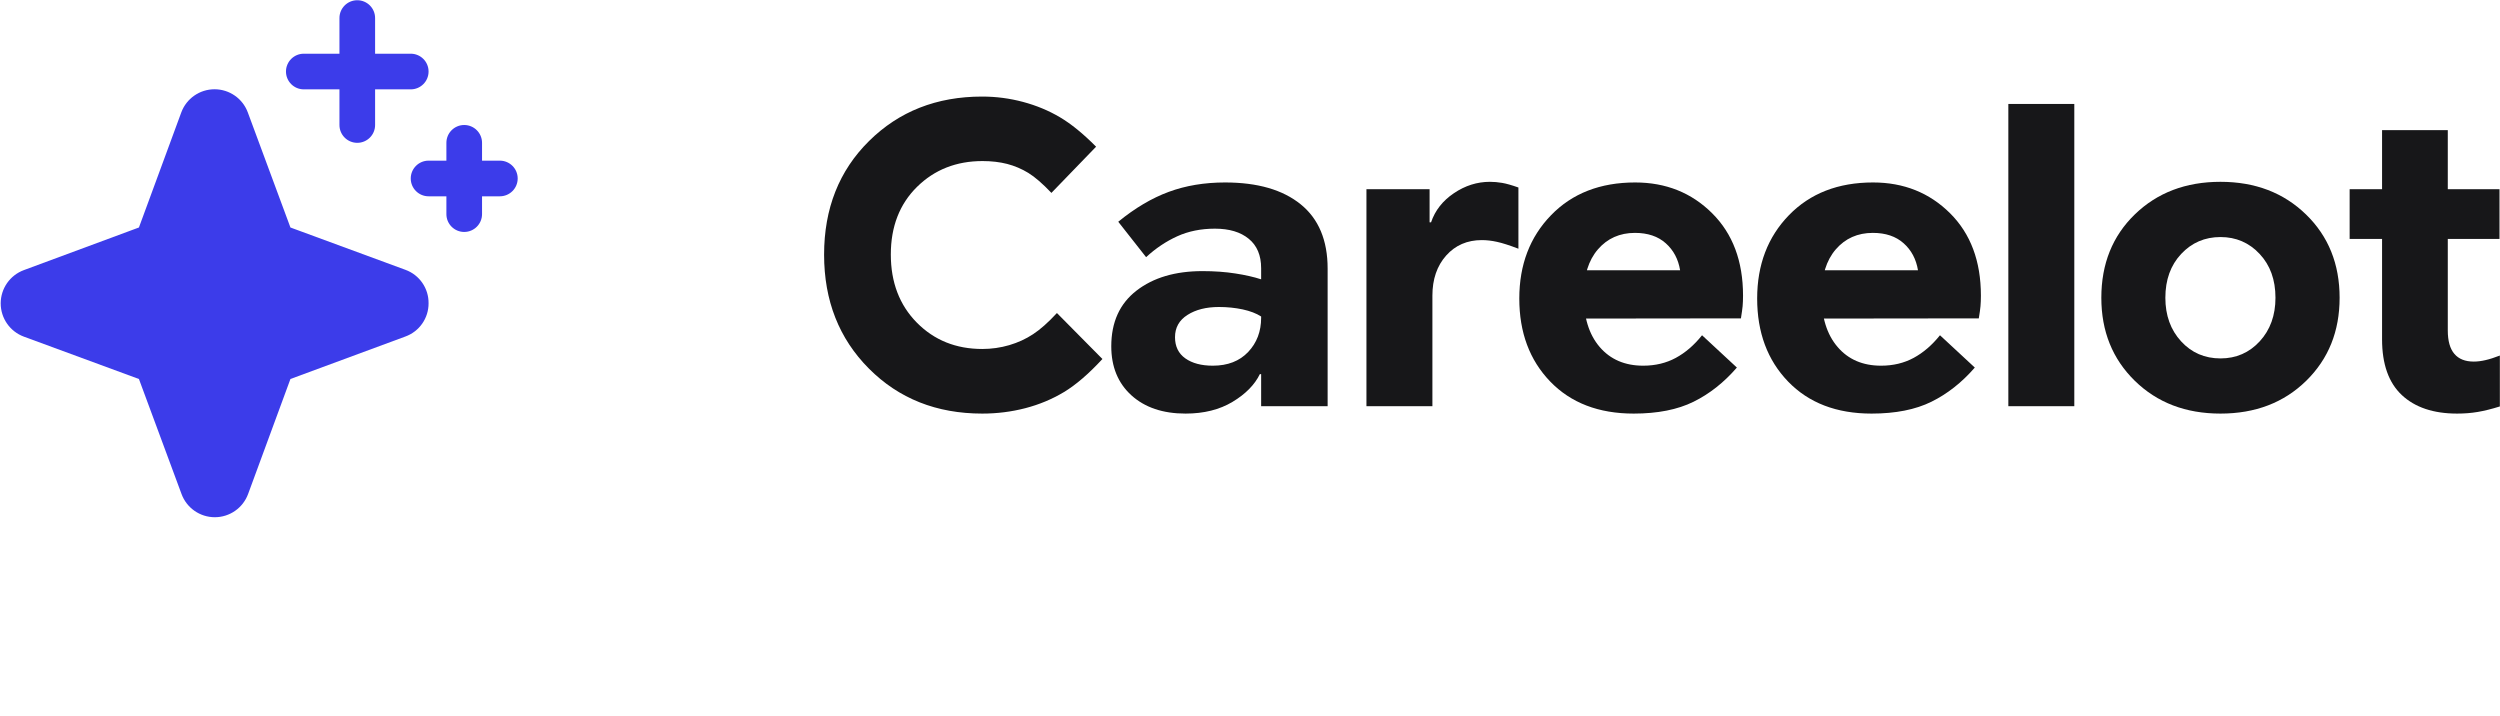
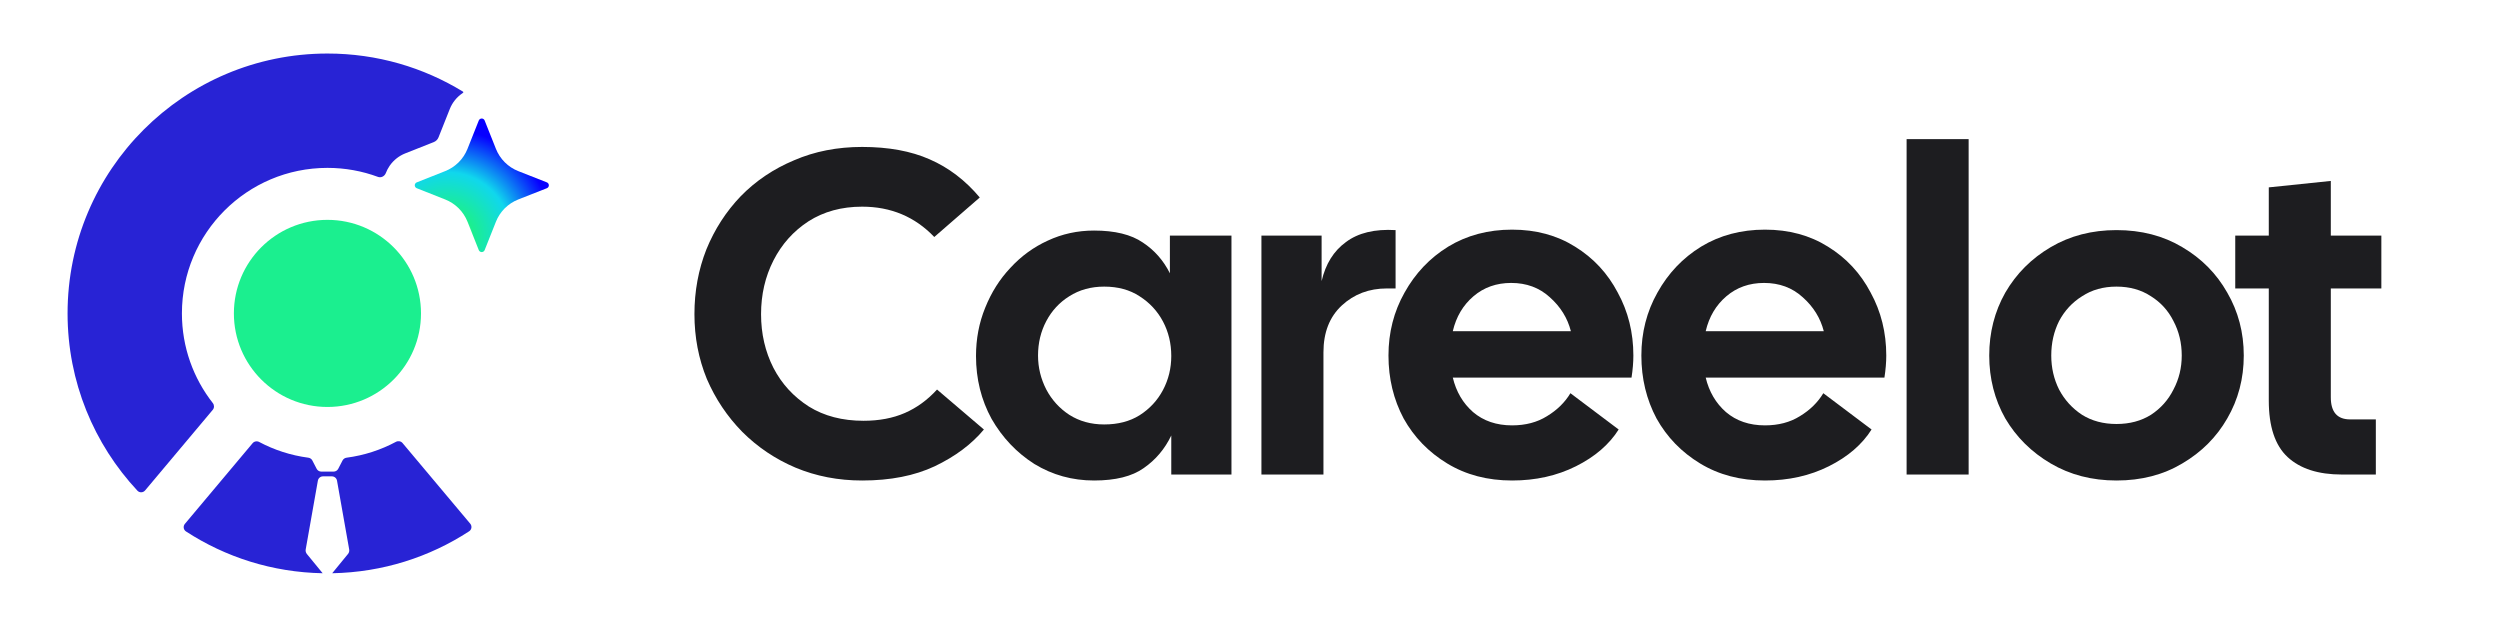
- <svg xmlns="http://www.w3.org/2000/svg" viewBox="0 0 426.32 122.1" width="106.58" height="30.52" fill="none" role="img" aria-label="Careelot">
-   <g transform="translate(-5.98 -3)">
-     <path fill="#3c3cea" transform="scale(0.38)" d="M208,144a15.78,15.78,0,0,1-10.42,14.94L146,178l-19,51.62a15.92,15.92,0,0,1-29.88,0L78,178l-51.62-19a15.92,15.92,0,0,1,0-29.88L78,110l19-51.62a15.92,15.92,0,0,1,29.88,0L146,110l51.62,19A15.78,15.78,0,0,1,208,144ZM152,48h16V64a8,8,0,0,0,16,0V48h16a8,8,0,0,0,0-16H184V16a8,8,0,0,0-16,0V32H152a8,8,0,0,0,0,16Zm88,32h-8V72a8,8,0,0,0-16,0v8h-8a8,8,0,0,0,0,16h8v8a8,8,0,0,0,16,0V96h8a8,8,0,0,0,0-16Z" />
-     <g fill="#171719" transform="translate(144 72.28)">
-       <path d="M29.47 1.26Q17.78 1.26 10.14 -6.42Q2.5 -14.09 2.5 -25.85Q2.5 -37.64 10.16 -45.22Q17.82 -52.81 29.45 -52.81Q33.01 -52.81 36.42 -51.9Q39.83 -50.99 42.71 -49.29Q45.59 -47.59 48.89 -44.26L41.27 -36.38Q39.02 -38.75 37.33 -39.79Q35.64 -40.82 33.73 -41.32Q31.82 -41.81 29.52 -41.81Q22.82 -41.81 18.35 -37.41Q13.88 -33 13.88 -25.87Q13.88 -18.76 18.31 -14.26Q22.75 -9.76 29.48 -9.76Q31.84 -9.76 34.07 -10.41Q36.31 -11.07 38.14 -12.28Q39.98 -13.48 42.21 -15.89L49.97 -8.05Q46.46 -4.25 43.41 -2.41Q40.36 -0.58 36.81 0.34Q33.26 1.26 29.47 1.26Z" />
-       <path d="M64.15 1.26Q58.36 1.26 54.92 -1.85Q51.48 -4.97 51.48 -10.22Q51.48 -16.38 55.78 -19.71Q60.08 -23.04 67.03 -23.04Q70.09 -23.04 72.63 -22.64Q75.17 -22.25 77.04 -21.64V-23.54Q77.04 -26.82 74.93 -28.55Q72.83 -30.28 69.16 -30.28Q65.59 -30.28 62.73 -28.98Q59.87 -27.68 57.42 -25.42L52.67 -31.46Q56.95 -34.96 61.29 -36.56Q65.63 -38.16 70.88 -38.16Q79.2 -38.16 83.79 -34.43Q88.38 -30.71 88.38 -23.47V0H77.04V-7.99L79.24 -5.47H76.82Q75.49 -2.74 72.16 -0.74Q68.83 1.26 64.15 1.26ZM68.8 -6.91Q72.61 -6.91 74.83 -9.25Q77.04 -11.59 77.04 -15.08V-15.3Q75.82 -16.09 73.89 -16.51Q71.96 -16.92 69.84 -16.92Q66.6 -16.92 64.48 -15.57Q62.35 -14.22 62.35 -11.77Q62.35 -9.4 64.12 -8.15Q65.88 -6.91 68.8 -6.91Z" />
-       <path d="M95 0V-37.01H105.77V-29.92L104.63 -31.36H106.02Q107.05 -34.4 109.92 -36.33Q112.79 -38.27 116.06 -38.27Q117.07 -38.27 118.13 -38.09Q119.2 -37.91 120.92 -37.3V-26.86Q118.62 -27.74 117.27 -28.03Q115.92 -28.33 114.68 -28.33Q110.95 -28.33 108.6 -25.7Q106.25 -23.06 106.25 -18.86V0Z" />
-       <path d="M140.58 1.26Q131.62 1.26 126.34 -4.21Q121.07 -9.68 121.07 -18.36Q121.07 -27 126.49 -32.58Q131.9 -38.16 140.83 -38.16Q148.68 -38.16 153.95 -32.92Q159.23 -27.68 159.23 -18.86Q159.23 -17.86 159.16 -17.06Q159.08 -16.27 158.87 -14.98L126.29 -14.94V-23.18H148.5Q148.03 -26.03 146.05 -27.79Q144.07 -29.56 140.8 -29.56Q136.91 -29.56 134.48 -26.75Q132.05 -23.94 132.05 -18.9Q132.05 -13.28 134.78 -10.1Q137.52 -6.91 142.2 -6.91Q145.3 -6.91 147.76 -8.24Q150.23 -9.58 152.24 -12.1L158.18 -6.59Q154.87 -2.77 150.79 -0.76Q146.7 1.26 140.58 1.26Z" />
-       <path d="M181.15 1.26Q172.19 1.26 166.91 -4.21Q161.64 -9.68 161.64 -18.36Q161.64 -27 167.06 -32.58Q172.48 -38.16 181.4 -38.16Q189.25 -38.16 194.53 -32.92Q199.8 -27.68 199.8 -18.86Q199.8 -17.86 199.73 -17.06Q199.66 -16.27 199.44 -14.98L166.86 -14.94V-23.18H189.07Q188.6 -26.03 186.62 -27.79Q184.64 -29.56 181.37 -29.56Q177.48 -29.56 175.05 -26.75Q172.62 -23.94 172.62 -18.9Q172.62 -13.28 175.36 -10.1Q178.09 -6.91 182.77 -6.91Q185.87 -6.91 188.33 -8.24Q190.8 -9.58 192.82 -12.1L198.76 -6.59Q195.44 -2.77 191.36 -0.76Q187.27 1.26 181.15 1.26Z" />
-       <path d="M204.48 0V-51.55H215.73V0Z" />
-       <path d="M240.66 1.26Q231.77 1.26 226.05 -4.33Q220.34 -9.92 220.34 -18.49Q220.34 -27.18 226.06 -32.72Q231.79 -38.27 240.66 -38.27Q249.52 -38.27 255.25 -32.7Q260.98 -27.13 260.98 -18.49Q260.98 -9.92 255.28 -4.33Q249.57 1.26 240.66 1.26ZM240.67 -8.15Q244.67 -8.15 247.36 -11.07Q250.04 -13.99 250.04 -18.5Q250.04 -23.09 247.34 -25.97Q244.64 -28.85 240.67 -28.85Q236.65 -28.85 233.95 -25.96Q231.26 -23.08 231.26 -18.5Q231.26 -13.99 233.94 -11.07Q236.61 -8.15 240.67 -8.15Z" />
-       <path d="M281.02 1.26Q274.97 1.26 271.59 -1.9Q268.22 -5.06 268.22 -11.41V-47.09H279.43V-12.92Q279.43 -10.24 280.55 -8.93Q281.66 -7.61 283.86 -7.61Q284.8 -7.61 285.86 -7.86Q286.92 -8.1 288.31 -8.64V0.04Q286.2 0.7 284.54 0.98Q282.89 1.26 281.02 1.26ZM262.69 -28.53V-37.01H288.25V-28.53Z" />
-     </g>
-   </g>
+ <svg xmlns="http://www.w3.org/2000/svg" width="4810" height="1206" viewBox="0 0 4810 1206" fill="none">
+   <path fill-rule="evenodd" clip-rule="evenodd" d="M620.802 1102.92L590.507 1065.96C588.459 1063.49 587.606 1060.24 588.17 1057.09L611.589 924.774C612.434 919.998 616.586 916.517 621.436 916.517H638.564C643.415 916.517 647.566 919.998 648.411 924.774L671.83 1057.09C672.394 1060.22 671.538 1063.45 669.493 1065.89L639.173 1102.92C736.283 1101.17 826.634 1071.74 902.667 1022.18C907.62 1018.95 908.551 1012.12 904.75 1007.59L774.507 852.449C771.394 848.741 766.081 847.813 761.811 850.095C732.809 865.598 700.76 876.145 666.793 880.604C663.482 881.039 660.565 883.03 659.03 885.996L650.768 901.956C649.05 905.275 645.625 907.359 641.887 907.359H618.113C614.376 907.359 610.95 905.275 609.232 901.956L600.971 885.996C599.436 883.03 596.519 881.039 593.207 880.604C559.437 876.171 527.562 865.72 498.693 850.364C494.425 848.094 489.123 849.025 486.016 852.727L355.74 1007.91C351.935 1012.44 352.871 1019.28 357.832 1022.5C433.755 1071.86 523.913 1101.17 620.802 1102.92Z" fill="#2823D5" />
+   <path fill-rule="evenodd" clip-rule="evenodd" d="M890.754 178.708C891.632 178.136 891.638 176.835 890.744 176.288C814.826 129.798 725.543 103 630 103C353.858 103 130 326.858 130 603C130 734.841 181.027 854.763 264.41 944.095C268.447 948.419 275.337 948.157 279.141 943.626L409.375 788.491C412.487 784.784 412.482 779.393 409.497 775.583C372.223 728.027 350 668.109 350 603C350 448.36 475.36 323 630 323C664.229 323 697.023 329.142 727.34 340.384C733.365 342.618 740.056 338.934 742.348 332.932C744.175 328.149 746.561 323.571 749.475 319.298L750.185 318.278C757.594 307.837 767.873 299.781 779.764 295.078L834.392 273.462L834.511 273.415C836.609 272.59 838.506 271.347 840.085 269.771C841.664 268.197 842.892 266.323 843.702 264.272L843.726 264.213L843.75 264.153L865.419 209.659C870.312 197.349 878.786 186.813 889.722 179.395L890.754 178.708Z" fill="#2823D5" />
+   <path d="M1001.54 330.972L997.168 329.253C987.433 325.413 978.591 319.622 971.189 312.238C963.786 304.854 957.982 296.034 954.133 286.323L932.463 231.829C932.016 230.699 931.238 229.73 930.232 229.047C929.225 228.365 928.036 228 926.818 228C925.601 228 924.411 228.365 923.404 229.047C922.398 229.73 921.62 230.699 921.173 231.829L899.503 286.323C895.663 296.039 889.862 304.865 882.459 312.25L881.761 312.937C874.502 319.995 865.904 325.542 856.468 329.253L801.839 350.869C800.707 351.315 799.735 352.09 799.051 353.094C798.366 354.099 798 355.285 798 356.5C798 357.714 798.366 358.901 799.051 359.905C799.735 360.909 800.707 361.684 801.839 362.13L856.468 383.747C865.923 387.464 874.536 393.027 881.804 400.104C881.933 400.23 882.062 400.356 882.19 400.483C882.28 400.572 882.37 400.66 882.459 400.75C889.862 408.135 895.663 416.96 899.503 426.676L921.173 481.171C921.62 482.3 922.398 483.269 923.404 483.952C924.348 484.592 925.453 484.953 926.59 484.996L926.818 485C927.959 485 929.076 484.678 930.04 484.076L930.232 483.952C931.175 483.312 931.917 482.42 932.375 481.38L932.463 481.171L954.133 426.676C957.862 417.269 963.426 408.697 970.5 401.458L971.189 400.761C978.591 393.377 987.433 387.586 997.168 383.747L1052.16 362.13C1053.22 361.712 1054.14 361.005 1054.82 360.09L1054.95 359.905C1055.63 358.901 1056 357.714 1056 356.5C1056 355.285 1055.63 354.099 1054.95 353.094C1054.26 352.09 1053.29 351.315 1052.16 350.869L1001.54 330.972Z" fill="url(#paint0_radial_33053_3947)" />
+   <circle cx="630" cy="603" r="180" fill="#1BEF8F" />
+   <path d="M1658.76 924.492C1612.79 924.492 1570.07 916.241 1530.58 899.74C1491.68 883.238 1457.5 860.254 1428.04 830.788C1399.16 801.321 1376.47 767.434 1359.97 729.128C1344.06 690.232 1336.1 648.684 1336.1 604.484C1336.1 560.284 1343.76 518.736 1359.08 479.84C1375 440.944 1397.1 406.762 1425.38 377.296C1454.26 347.829 1488.44 324.845 1527.93 308.344C1567.41 291.253 1611.02 282.708 1658.76 282.708C1709.44 282.708 1752.76 290.664 1788.71 306.576C1825.25 322.488 1857.37 346.945 1885.06 379.948L1797.55 455.972C1760.42 417.076 1714.16 397.628 1658.76 397.628C1619.27 397.628 1584.8 407.057 1555.33 425.916C1526.45 444.774 1504.06 469.821 1488.15 501.056C1472.24 532.29 1464.28 566.766 1464.28 604.484C1464.28 642.201 1472.24 676.677 1488.15 707.912C1504.06 738.557 1526.75 763.309 1556.22 782.168C1585.68 800.437 1620.75 809.572 1661.41 809.572C1691.47 809.572 1717.99 804.562 1740.97 794.544C1763.96 784.525 1784.58 769.497 1802.85 749.46L1893.02 826.368C1869.45 854.656 1837.92 878.229 1798.43 897.088C1759.54 915.357 1712.98 924.492 1658.76 924.492Z" fill="#1D1D20" />
+   <path d="M2105.01 924.492C2063.17 924.492 2024.86 913.884 1990.09 892.668C1955.91 870.862 1928.51 841.985 1907.88 806.036C1887.84 769.497 1877.83 729.128 1877.83 684.928C1877.83 651.925 1883.72 620.985 1895.51 592.108C1907.29 562.641 1923.5 537.005 1944.13 515.2C1964.75 492.805 1988.62 475.42 2015.73 463.044C2043.43 450.078 2073.19 443.596 2105.01 443.596C2145.09 443.596 2176.32 451.257 2198.72 466.58C2221.11 481.313 2238.5 501.056 2250.87 525.808V453.32H2369.33V913H2253.53V837.86C2241.15 863.79 2223.47 884.712 2200.49 900.624C2178.09 916.536 2146.27 924.492 2105.01 924.492ZM2124.46 816.644C2150.98 816.644 2173.67 810.75 2192.53 798.964C2211.98 786.588 2227.01 770.381 2237.61 750.344C2248.22 730.306 2253.53 708.501 2253.53 684.928C2253.53 660.765 2248.22 638.665 2237.61 618.628C2227.01 598.59 2211.98 582.384 2192.53 570.008C2173.67 557.632 2150.98 551.444 2124.46 551.444C2099.12 551.444 2076.73 557.632 2057.28 570.008C2038.42 581.794 2023.69 597.706 2013.08 617.744C2002.47 637.781 1997.17 659.881 1997.17 684.044C1997.17 707.028 2002.47 728.833 2013.08 749.46C2023.69 769.497 2038.42 785.704 2057.28 798.08C2076.73 810.456 2099.12 816.644 2124.46 816.644Z" fill="#1D1D20" />
+   <path d="M2426.98 913V453.32H2542.78V540.836C2550.44 507.833 2566.06 482.786 2589.63 465.696C2613.21 448.016 2645.03 440.354 2685.1 442.712V554.98H2668.31C2634.13 554.98 2605.25 565.882 2581.68 587.688C2558.1 609.493 2546.32 639.549 2546.32 677.856V913H2426.98Z" fill="#1D1D20" />
+   <path d="M2909.22 924.492C2862.07 924.492 2820.52 913.589 2784.58 891.784C2748.63 869.978 2720.63 841.101 2700.6 805.152C2681.15 768.613 2671.42 728.244 2671.42 684.044C2671.42 639.844 2681.74 599.474 2702.36 562.936C2722.99 525.808 2750.98 496.341 2786.34 474.536C2822.29 452.73 2863.25 441.828 2909.22 441.828C2955.19 441.828 2995.56 452.73 3030.33 474.536C3065.69 496.341 3093.09 525.808 3112.54 562.936C3132.58 599.474 3142.6 639.844 3142.6 684.044C3142.6 690.526 3142.3 697.304 3141.71 704.376C3141.12 711.448 3140.24 718.814 3139.06 726.476H2795.18C2801.67 753.585 2814.63 775.685 2834.08 792.776C2854.12 809.866 2879.16 818.412 2909.22 818.412C2935.15 818.412 2957.54 812.518 2976.4 800.732C2995.85 788.945 3010.88 774.212 3021.49 756.532L3114.31 826.368C3096.04 855.245 3068.63 878.818 3032.1 897.088C2995.56 915.357 2954.6 924.492 2909.22 924.492ZM2907.45 544.372C2879.16 544.372 2855 552.917 2834.96 570.008C2814.93 587.098 2801.67 609.493 2795.18 637.192H3022.37C3015.89 611.85 3002.33 590.045 2981.71 571.776C2961.67 553.506 2936.92 544.372 2907.45 544.372Z" fill="#1D1D20" />
+   <path d="M3395.8 924.492C3348.65 924.492 3307.1 913.589 3271.16 891.784C3235.21 869.978 3207.21 841.101 3187.18 805.152C3167.73 768.613 3158 728.244 3158 684.044C3158 639.844 3168.32 599.474 3188.94 562.936C3209.57 525.808 3237.56 496.341 3272.92 474.536C3308.87 452.73 3349.83 441.828 3395.8 441.828C3441.77 441.828 3482.14 452.73 3516.91 474.536C3552.27 496.341 3579.67 525.808 3599.12 562.936C3619.16 599.474 3629.18 639.844 3629.18 684.044C3629.18 690.526 3628.88 697.304 3628.29 704.376C3627.7 711.448 3626.82 718.814 3625.64 726.476H3281.76C3288.25 753.585 3301.21 775.685 3320.66 792.776C3340.7 809.866 3365.74 818.412 3395.8 818.412C3421.73 818.412 3444.12 812.518 3462.98 800.732C3482.43 788.945 3497.46 774.212 3508.07 756.532L3600.89 826.368C3582.62 855.245 3555.21 878.818 3518.68 897.088C3482.14 915.357 3441.18 924.492 3395.8 924.492ZM3394.03 544.372C3365.74 544.372 3341.58 552.917 3321.54 570.008C3301.51 587.098 3288.25 609.493 3281.76 637.192H3508.95C3502.47 611.85 3488.91 590.045 3468.29 571.776C3448.25 553.506 3423.5 544.372 3394.03 544.372Z" fill="#1D1D20" />
+   <path d="M3668.31 913V267.68H3787.65V913H3668.31Z" fill="#1D1D20" />
+   <path d="M4072.16 924.492C4025.01 924.492 3982.87 913.589 3945.74 891.784C3908.62 869.978 3879.44 841.101 3858.23 805.152C3837.6 768.613 3827.29 728.244 3827.29 684.044C3827.29 639.844 3837.6 599.474 3858.23 562.936C3879.44 526.397 3908.62 497.225 3945.74 475.42C3982.87 453.614 4025.01 442.712 4072.16 442.712C4119.89 442.712 4162.03 453.614 4198.57 475.42C4235.7 497.225 4264.57 526.397 4285.2 562.936C4306.42 599.474 4317.02 639.844 4317.02 684.044C4317.02 728.244 4306.42 768.613 4285.2 805.152C4264.57 841.101 4235.7 869.978 4198.57 891.784C4162.03 913.589 4119.89 924.492 4072.16 924.492ZM4072.16 815.76C4097.5 815.76 4119.6 809.866 4138.46 798.08C4157.31 785.704 4171.75 769.497 4181.77 749.46C4192.38 729.422 4197.68 707.617 4197.68 684.044C4197.68 659.881 4192.38 637.781 4181.77 617.744C4171.75 597.706 4157.31 581.794 4138.46 570.008C4119.6 557.632 4097.5 551.444 4072.16 551.444C4046.81 551.444 4024.71 557.632 4005.86 570.008C3987 581.794 3972.26 597.706 3961.66 617.744C3951.64 637.781 3946.63 659.881 3946.63 684.044C3946.63 707.617 3951.64 729.422 3961.66 749.46C3972.26 769.497 3987 785.704 4005.86 798.08C4024.71 809.866 4046.81 815.76 4072.16 815.76Z" fill="#1D1D20" />
+   <path d="M4505.7 913C4460.32 913 4425.55 901.802 4401.38 879.408C4377.22 857.013 4365.14 820.769 4365.14 770.676V554.98H4300.61V453.32H4365.14V360.5L4484.48 348.124V453.32H4581.72V554.98H4484.48V764.488C4484.48 792.776 4496.86 806.92 4521.61 806.92H4571.11V913H4505.7Z" fill="#1D1D20" />
+   <defs>
+     <radialGradient id="paint0_radial_33053_3947" cx="0" cy="0" r="1" gradientUnits="userSpaceOnUse" gradientTransform="translate(858.5 456) rotate(-52.9367) scale(207.401 206.154)">
+       <stop stop-color="white" />
+       <stop offset="0.251" stop-color="#1BEF8F" />
+       <stop offset="0.602" stop-color="#10D7ED" />
+       <stop offset="1" stop-color="#0700FF" />
+     </radialGradient>
+   </defs>
</svg>
